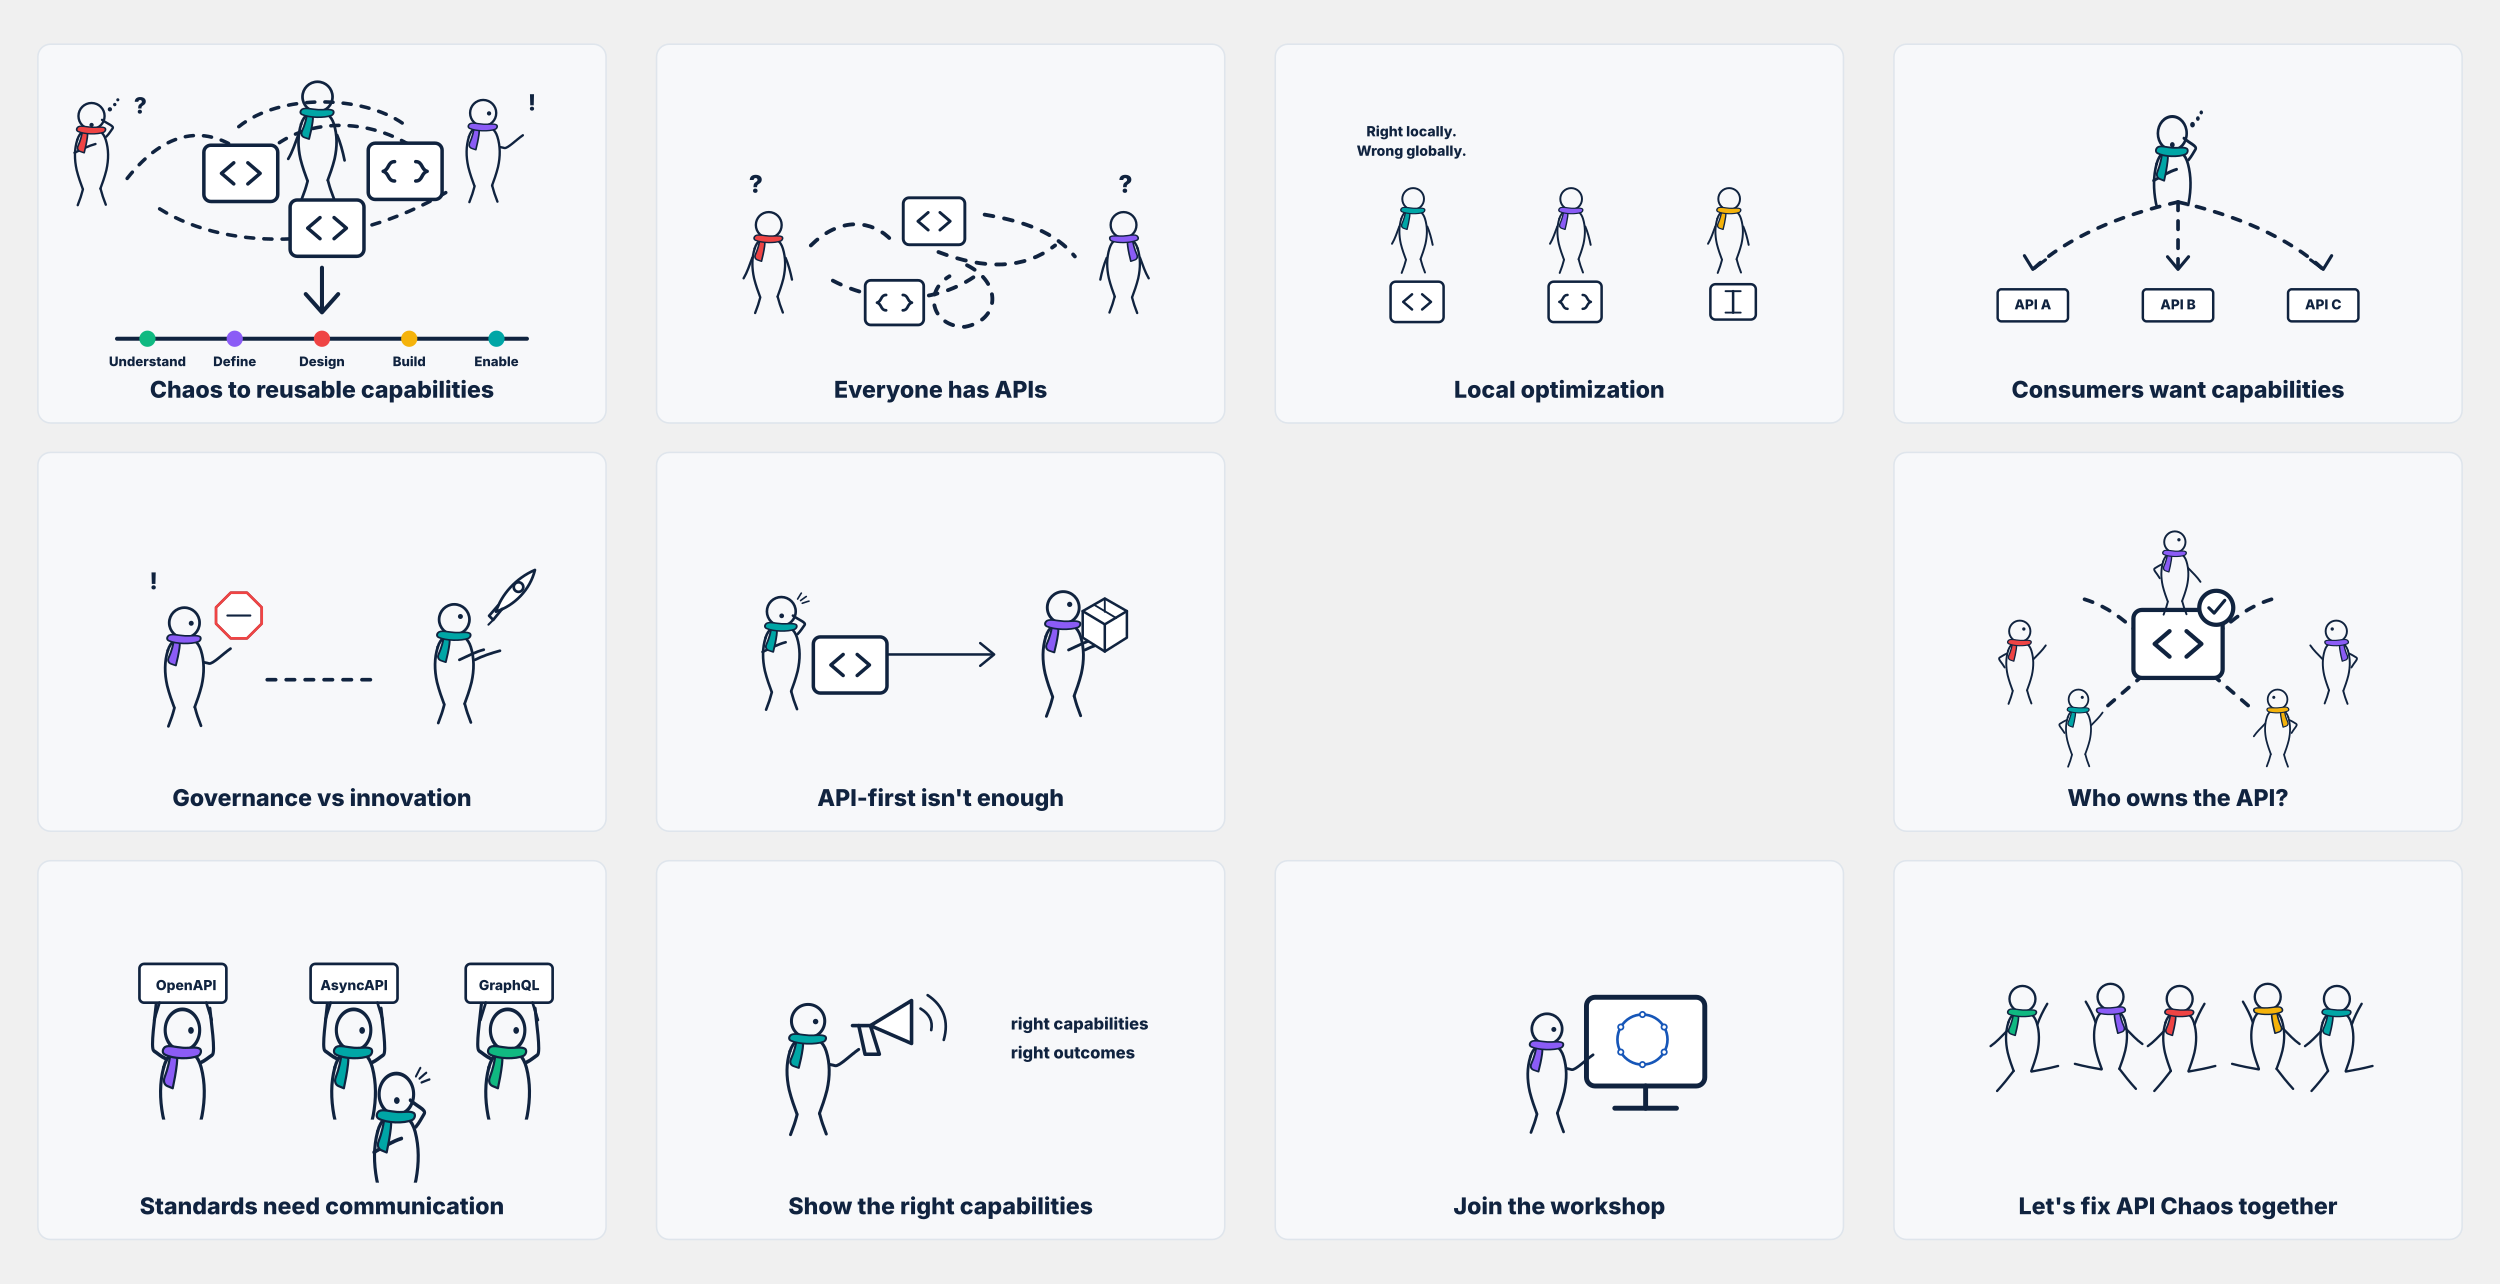
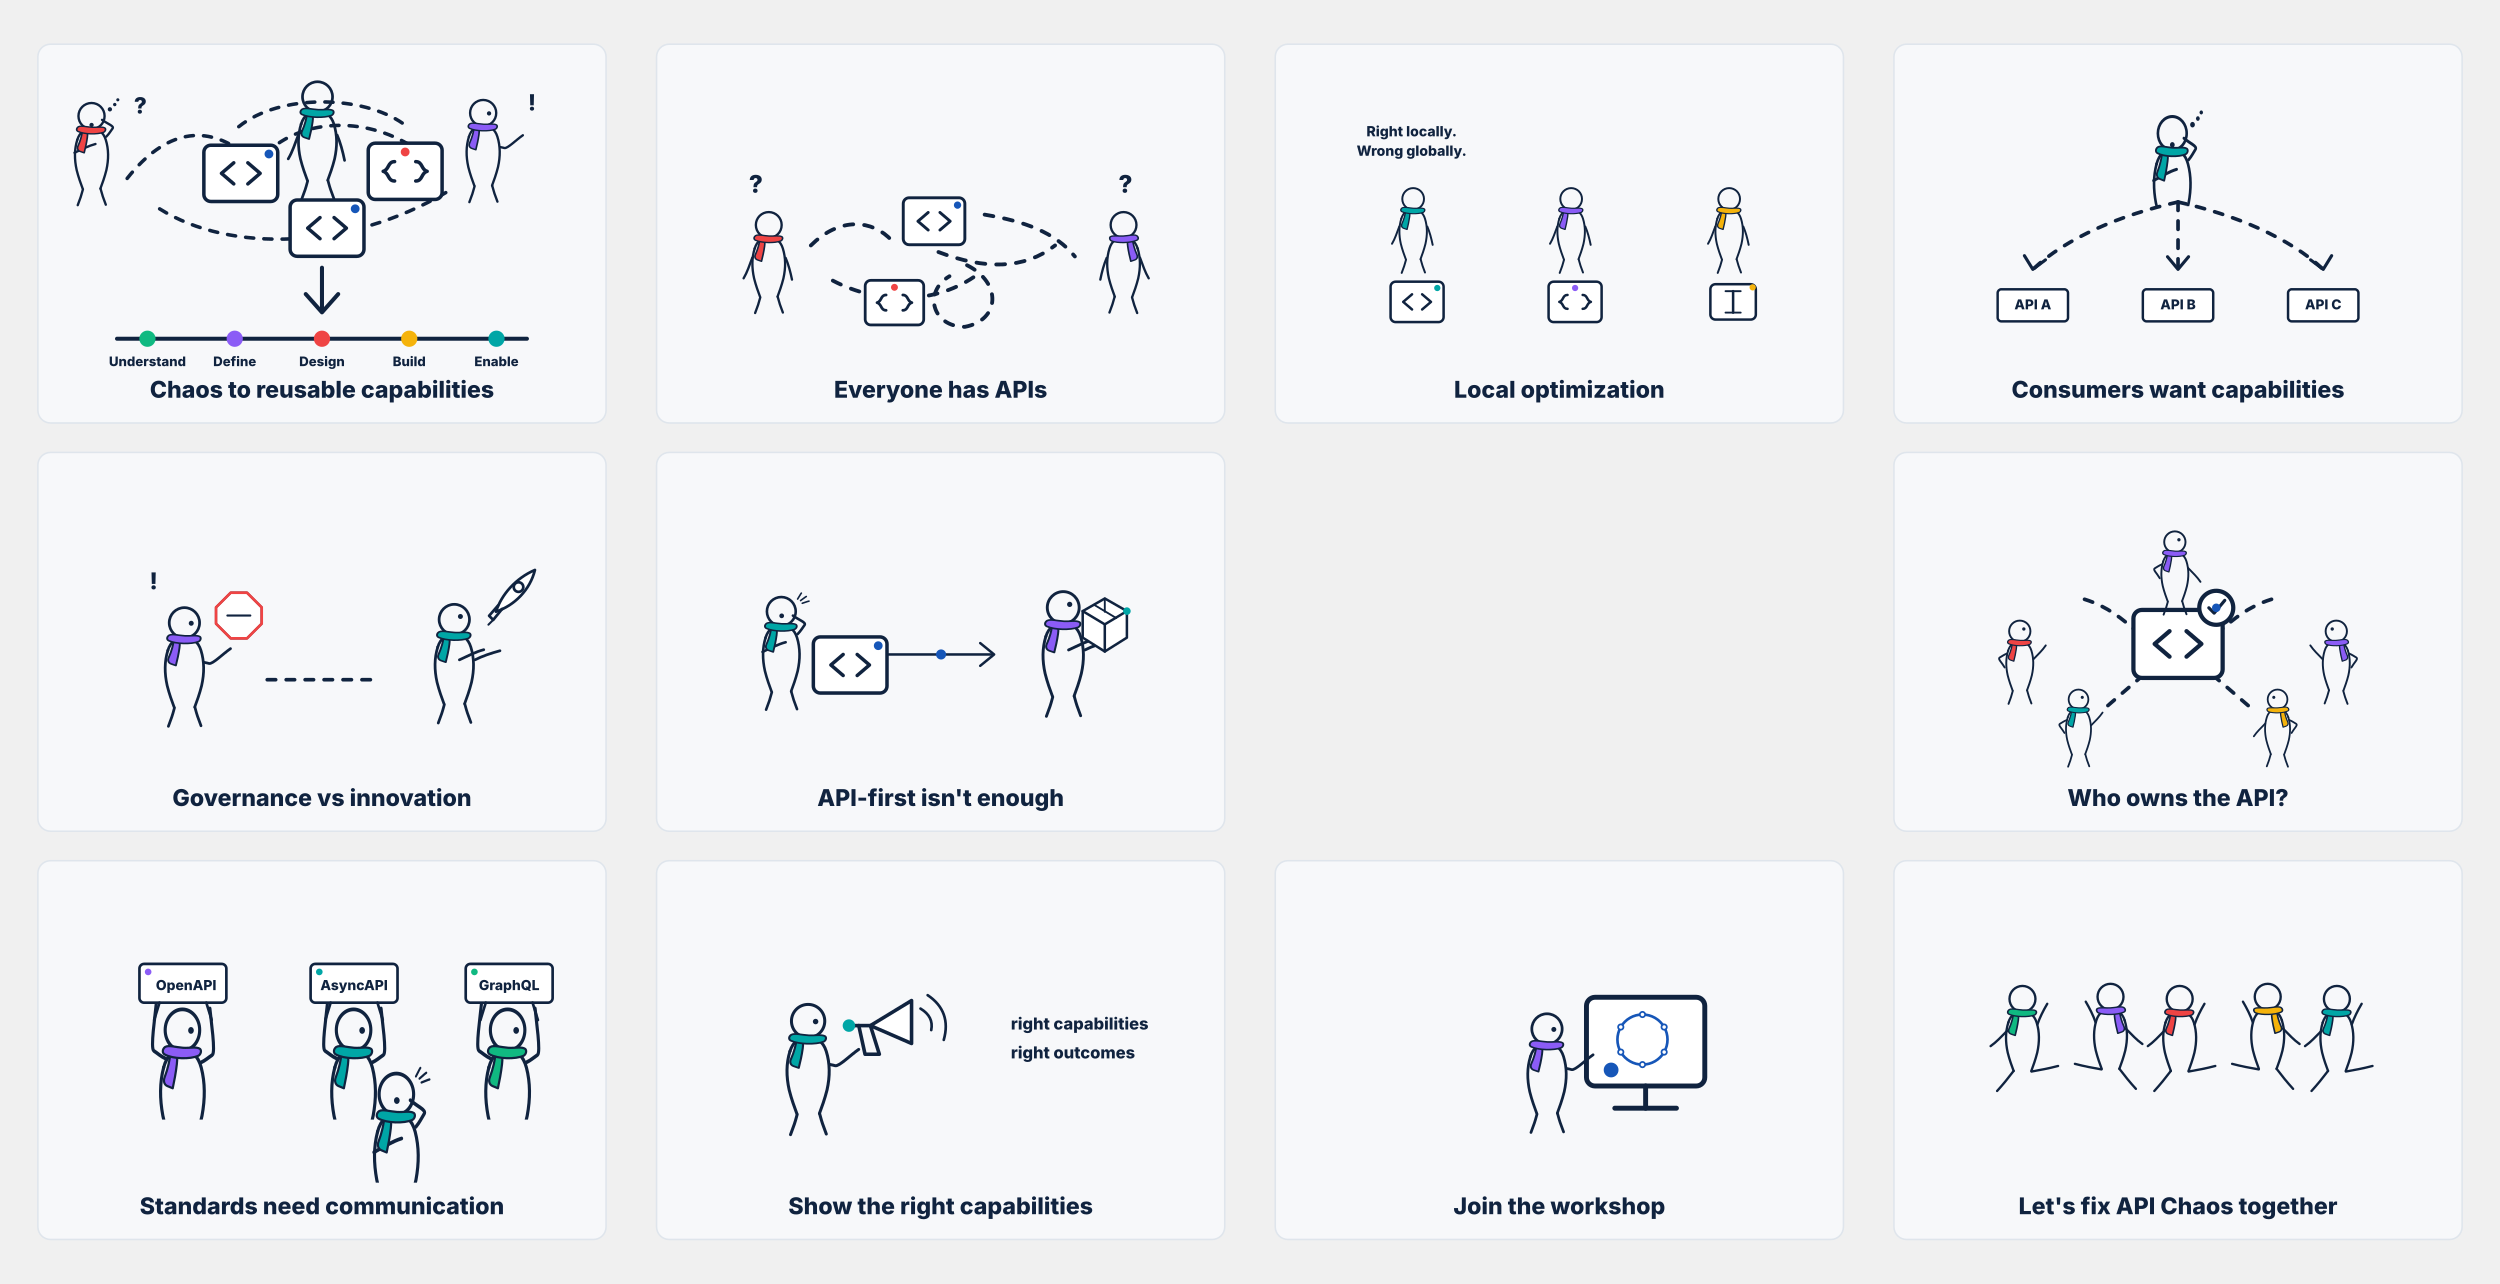
<svg xmlns="http://www.w3.org/2000/svg" width="2376" height="1220" viewBox="0 0 2376 1220" role="img" aria-labelledby="title description">
  <defs>
    <style>
      :root, svg {
        --apiops-ink: #10233f;
        --apiops-muted: #647184;
        --apiops-paper: #ffffff;
        --apiops-border: #dfe5ec;
        --apiops-accent: #1656b8;
      }
      .base { fill: none; stroke: var(--apiops-ink, #10233f); stroke-width: 4; stroke-linecap: round; stroke-linejoin: round; }
      .body { fill: none; stroke: var(--apiops-ink, #10233f); stroke-width: 4; stroke-linecap: round; stroke-linejoin: round; }
      .fine { fill: none; stroke: var(--apiops-ink, #10233f); stroke-width: 3; stroke-linecap: round; stroke-linejoin: round; }
      .dash { fill: none; stroke: var(--apiops-ink, #10233f); stroke-width: 3.5; stroke-linecap: round; stroke-linejoin: round; stroke-dasharray: 8 10; }
      .paper { fill: var(--apiops-paper, #ffffff); stroke: var(--apiops-ink, #10233f); stroke-width: 4; stroke-linecap: round; stroke-linejoin: round; }
      .accent { fill: var(--apiops-accent, currentColor); stroke: none; }
      .no-accent .accent { display: none; }
      .soft { fill: #f7f8fa; stroke: var(--apiops-border, #dfe5ec); stroke-width: 1.5; }
      .label { font-family: Inter, Arial, sans-serif; font-size: 22px; font-weight: 800; fill: var(--apiops-ink, #10233f); text-anchor: middle; }
      .callout { font-family: Inter, Arial, sans-serif; font-size: 16px; font-weight: 800; fill: var(--apiops-ink, #10233f); text-anchor: start; }
      .tiny { font-family: Inter, Arial, sans-serif; font-size: 13px; font-weight: 800; fill: var(--apiops-ink, #10233f); text-anchor: middle; }
    </style>
    <symbol id="scene-actor-amazed" viewBox="0 0 180 205">
      <circle cx="81.244" cy="36.791" r="22" fill="none" stroke="#10233f" stroke-width="4" stroke-linecap="round" stroke-linejoin="round" />
      <path d="m 57.244,76.791 c 4,-13 13,-19 24,-19 11,0 20,6 24,19 5,16 5,33 1,51 -3,12 -7,23 -10,31" fill="none" stroke="#10233f" stroke-width="4" stroke-linecap="round" stroke-linejoin="round" />
      <path d="m 57.244,76.791 c -5,16 -5,33 -1,51 3,12 7,23 10,31" fill="none" stroke="#10233f" stroke-width="4" stroke-linecap="round" stroke-linejoin="round" />
      <path d="m 96.486,159.292 c 3.883,14.35 3.227,11.302 8.795,26.729" fill="none" stroke="#10233f" stroke-width="4" stroke-linecap="round" stroke-linejoin="round" />
      <path d="M 66.806,160.107 C 62.923,174.457 63.579,171.409 58.011,186.836" fill="none" stroke="#10233f" stroke-width="4" stroke-linecap="round" stroke-linejoin="round" />
      <path d="M 52.605,98.529 C 65.45,92.612 76.072,86.94 87.877,83.837" fill="none" stroke="#10233f" stroke-width="4" stroke-linecap="round" stroke-linejoin="round" />
      <path d="m 106.105,71.492 c 5.344,-5.477 6.806,-8.803 10.544,-13.745 3.213,-4.248 -7.816,-7.365 -17.671,-14.602" fill="none" stroke="#10233f" stroke-width="4" stroke-linecap="round" stroke-linejoin="round" style="stroke-width:4;stroke-dasharray:none" />
      <g transform="matrix(0.4032944,0,0,0.3405587,28.93894,28.22336)" style="fill:currentColor;fill-opacity:1;stroke:#10233f;stroke-opacity:1">
        <path d="m 92,94 c -2,24 -8,51 -19,80 -4,10 -1,22 9,26 l 17,7 c 5,-23 10,-49 13,-75 2,-16 1,-28 -1,-36 z" style="fill:currentColor;fill-opacity:1;stroke:#10233f;stroke-width:7;stroke-linecap:round;stroke-linejoin:round;stroke-opacity:1" />
        <path d="m 74.61,78.234 c 11.559,-7.142 33.655,0.664 57.185,2.305 20.507,1.431 42.579,-4.342 53.629,3.554 5.307,5.226 2.902,16.234 -4.683,21.013 -26.464,12.191 -81.999,10.265 -107.104,-3.714 -8.411,-4.325 -7.86,-16.406 0.973,-23.159 z" style="fill:currentColor;fill-opacity:1;stroke:#10233f;stroke-width:7;stroke-linecap:round;stroke-linejoin:round;stroke-opacity:1" />
      </g>
      <circle style="fill:#10233f;fill-opacity:1;stroke:#10233f;stroke-width:4;stroke-linejoin:bevel" cx="81.823" cy="43.496" r="1.639" />
      <path d="m 106.156,17.872 c 6.475,-10.202 3.535,-6.263 5.705,-9.056" fill="none" stroke="#10233f" stroke-width="4" stroke-linecap="round" stroke-linejoin="round" style="stroke-width:2.5;stroke-dasharray:none" />
      <path d="m 110.682,20.184 c 9.863,-6.979 5.649,-4.452 8.716,-6.211" fill="none" stroke="#10233f" stroke-width="4" stroke-linecap="round" stroke-linejoin="round" style="stroke-width:2.5;stroke-dasharray:none" />
      <path d="m 113.283,24.301 c 11.53,-3.614 6.743,-2.503 10.202,-3.235" fill="none" stroke="#10233f" stroke-width="4" stroke-linecap="round" stroke-linejoin="round" style="stroke-width:2.5;stroke-dasharray:none" />
    </symbol>
    <symbol id="scene-actor-dancing" viewBox="0 0 180 205">
      <circle cx="82" cy="32" r="22" fill="none" stroke="#10233f" stroke-width="4" stroke-linecap="round" stroke-linejoin="round" />
      <path d="           M58 72           C62 59 71 53 82 53           C93 53 102 59 106 72           C111 88 111 105 107 123           C104 135 100 146 97 154         " fill="none" stroke="#10233f" stroke-width="4" stroke-linecap="round" stroke-linejoin="round" />
      <path d="           M58 72           C53 88 53 105 57 123           C60 135 64 146 67 154         " fill="none" stroke="#10233f" stroke-width="4" stroke-linecap="round" stroke-linejoin="round" />
      <path d="M67 154            C58 166 49 177 39 188" fill="none" stroke="#10233f" stroke-width="4" stroke-linecap="round" stroke-linejoin="round" />
      <path d="m 97.237,155.072 c 14.632,-2.626 29.265,-5.252 45.116,-9.463" fill="none" stroke="#10233f" stroke-width="4" stroke-linecap="round" stroke-linejoin="round" />
      <path d="M56 86 C46 96 38 105 28 112" fill="none" stroke="#10233f" stroke-width="4" stroke-linecap="round" stroke-linejoin="round" />
      <path d="m 107.369,75.088 c 3.878,-11.444 9.747,-23.087 16.61,-34.83" fill="none" stroke="#10233f" stroke-width="4" stroke-linecap="round" stroke-linejoin="round" />
      <g transform="matrix(0.4032944,0,0,0.3405587,29.69539,23.43246)" style="stroke:#10233f;stroke-opacity:1;fill:currentColor;fill-opacity:1">
        <path d="m 92,94 c -2,24 -8,51 -19,80 -4,10 -1,22 9,26 l 17,7 c 5,-23 10,-49 13,-75 2,-16 1,-28 -1,-36 z" style="fill:currentColor;stroke:#10233f;stroke-width:7;stroke-linecap:round;stroke-linejoin:round;stroke-opacity:1;fill-opacity:1" />
        <path d="m 74.61,78.234 c 11.559,-7.142 33.655,0.664 57.185,2.305 20.507,1.431 42.579,-4.342 53.629,3.554 5.307,5.226 2.902,16.234 -4.683,21.013 -26.464,12.191 -81.999,10.265 -107.104,-3.714 -8.411,-4.325 -7.86,-16.406 0.973,-23.159 z" style="fill:currentColor;stroke:#10233f;stroke-width:7;stroke-linecap:round;stroke-linejoin:round;stroke-opacity:1;fill-opacity:1" />
      </g>
    </symbol>
    <symbol id="scene-actor-holding" viewBox="0 0 180 205">
      <circle cx="82" cy="32" r="22" fill="none" stroke="#10233f" stroke-width="4" stroke-linecap="round" stroke-linejoin="round" />
      <path d="           M58 72           C62 59 71 53 82 53           C93 53 102 59 106 72           C111 88 111 105 107 123           C104 135 100 146 97 154         " fill="none" stroke="#10233f" stroke-width="4" stroke-linecap="round" stroke-linejoin="round" />
      <path d="           M58 72           C53 88 53 105 57 123           C60 135 64 146 67 154         " fill="none" stroke="#10233f" stroke-width="4" stroke-linecap="round" stroke-linejoin="round" />
      <path d="m 97.243,154.501 c 3.883,14.35 3.227,11.302 8.795,26.729" fill="none" stroke="#10233f" stroke-width="4" stroke-linecap="round" stroke-linejoin="round" />
      <path d="m 67.562,155.316 c -3.883,14.35 -3.227,11.302 -8.795,26.729" fill="none" stroke="#10233f" stroke-width="4" stroke-linecap="round" stroke-linejoin="round" />
      <path d="M 89.419,90.46 C 102.264,84.543 112.886,78.871 124.692,75.768" fill="none" stroke="#10233f" stroke-width="4" stroke-linecap="round" stroke-linejoin="round" />
      <path d="m 111.911,90.48 c 10.792,-5.434 23.143,-9.613 36.272,-13.166" fill="none" stroke="#10233f" stroke-width="4" stroke-linecap="round" stroke-linejoin="round" />
      <g transform="matrix(0.4032944,0,0,0.3405587,29.69539,23.43246)" style="stroke:#10233f;stroke-opacity:1;fill:currentColor;fill-opacity:1">
        <path d="m 92,94 c -2,24 -8,51 -19,80 -4,10 -1,22 9,26 l 17,7 c 5,-23 10,-49 13,-75 2,-16 1,-28 -1,-36 z" style="fill:currentColor;stroke:#10233f;stroke-width:7;stroke-linecap:round;stroke-linejoin:round;stroke-opacity:1;fill-opacity:1" />
        <path d="m 74.61,78.234 c 11.559,-7.142 33.655,0.664 57.185,2.305 20.507,1.431 42.579,-4.342 53.629,3.554 5.307,5.226 2.902,16.234 -4.683,21.013 -26.464,12.191 -81.999,10.265 -107.104,-3.714 -8.411,-4.325 -7.86,-16.406 0.973,-23.159 z" style="fill:currentColor;stroke:#10233f;stroke-width:7;stroke-linecap:round;stroke-linejoin:round;stroke-opacity:1;fill-opacity:1" />
      </g>
      <circle style="fill:#10233f;stroke:#10233f;stroke-width:4;stroke-linejoin:bevel;fill-opacity:1" cx="90.901" cy="27.611" r="1.639" />
    </symbol>
    <symbol id="scene-actor-holding-up" viewBox="0 0 180 205">
      <circle cx="81.244" cy="36.791" r="22" fill="none" stroke="#10233f" stroke-width="4" stroke-linecap="round" stroke-linejoin="round" />
      <path d="m 57.244,76.791 c 4,-13 13,-19 24,-19 11,0 20,6 24,19 5,16 5,33 1,51 -3,12 -7,23 -10,31" fill="none" stroke="#10233f" stroke-width="4" stroke-linecap="round" stroke-linejoin="round" />
      <path d="m 57.244,76.791 c -5,16 -5,33 -1,51 3,12 7,23 10,31" fill="none" stroke="#10233f" stroke-width="4" stroke-linecap="round" stroke-linejoin="round" />
      <path d="m 96.486,159.292 c 3.883,14.35 3.227,11.302 8.795,26.729" fill="none" stroke="#10233f" stroke-width="4" stroke-linecap="round" stroke-linejoin="round" />
      <path d="M 66.806,160.107 C 62.923,174.457 63.579,171.409 58.011,186.836" fill="none" stroke="#10233f" stroke-width="4" stroke-linecap="round" stroke-linejoin="round" />
      <path d="m 59.991,67.253 c -7.098,-2.858 -9.776,-5.314 -15.189,-8.329 -4.653,-2.592 1.663,-36.871 2.974,-49.483" fill="none" stroke="#10233f" stroke-width="4" stroke-linecap="round" stroke-linejoin="round" style="stroke-width:4;stroke-dasharray:none" />
      <path d="m 104.055,71.666 c 7.098,-2.858 9.776,-5.314 15.189,-8.329 4.653,-2.592 -1.663,-36.871 -2.974,-49.483" fill="none" stroke="#10233f" stroke-width="4" stroke-linecap="round" stroke-linejoin="round" style="stroke-width:4;stroke-dasharray:none" />
      <g transform="matrix(0.4032944,0,0,0.3405587,28.93894,28.22336)" style="fill:currentColor;fill-opacity:1;stroke:#10233f;stroke-opacity:1">
        <path d="m 92,94 c -2,24 -8,51 -19,80 -4,10 -1,22 9,26 l 17,7 c 5,-23 10,-49 13,-75 2,-16 1,-28 -1,-36 z" style="fill:currentColor;fill-opacity:1;stroke:#10233f;stroke-width:7;stroke-linecap:round;stroke-linejoin:round;stroke-opacity:1" />
        <path d="m 74.61,78.234 c 11.559,-7.142 33.655,0.664 57.185,2.305 20.507,1.431 42.579,-4.342 53.629,3.554 5.307,5.226 2.902,16.234 -4.683,21.013 -26.464,12.191 -81.999,10.265 -107.104,-3.714 -8.411,-4.325 -7.86,-16.406 0.973,-23.159 z" style="fill:currentColor;fill-opacity:1;stroke:#10233f;stroke-width:7;stroke-linecap:round;stroke-linejoin:round;stroke-opacity:1" />
      </g>
      <circle style="fill:#10233f;fill-opacity:1;stroke:#10233f;stroke-width:4;stroke-linejoin:bevel" cx="92.162" cy="37.192" r="1.639" />
    </symbol>
    <symbol id="scene-actor-pointing" viewBox="0 0 180 205">
      <circle cx="81.244" cy="36.791" r="22" fill="none" stroke="#10233f" stroke-width="4" stroke-linecap="round" stroke-linejoin="round" />
      <path d="m 57.244,76.791 c 4,-13 13,-19 24,-19 11,0 20,6 24,19 5,16 5,33 1,51 -3,12 -7,23 -10,31" fill="none" stroke="#10233f" stroke-width="4" stroke-linecap="round" stroke-linejoin="round" />
      <path d="m 57.244,76.791 c -5,16 -5,33 -1,51 3,12 7,23 10,31" fill="none" stroke="#10233f" stroke-width="4" stroke-linecap="round" stroke-linejoin="round" />
      <path d="m 96.486,159.292 c 3.883,14.35 3.227,11.302 8.795,26.729" fill="none" stroke="#10233f" stroke-width="4" stroke-linecap="round" stroke-linejoin="round" />
      <path d="M 66.806,160.107 C 62.923,174.457 63.579,171.409 58.011,186.836" fill="none" stroke="#10233f" stroke-width="4" stroke-linecap="round" stroke-linejoin="round" />
      <path d="m 110.383,94.234 c 8.801,1.917 -0.414,-0.234 6.616,1.505 5.171,1.278 20.022,-13.925 31.066,-21.494" fill="none" stroke="#10233f" stroke-width="4" stroke-linecap="round" stroke-linejoin="round" style="stroke-width:4;stroke-dasharray:none" />
      <g transform="matrix(0.4032944,0,0,0.3405587,28.93894,28.22336)" style="fill:currentColor;fill-opacity:1;stroke:#10233f;stroke-opacity:1">
        <path d="m 92,94 c -2,24 -8,51 -19,80 -4,10 -1,22 9,26 l 17,7 c 5,-23 10,-49 13,-75 2,-16 1,-28 -1,-36 z" style="fill:currentColor;fill-opacity:1;stroke:#10233f;stroke-width:7;stroke-linecap:round;stroke-linejoin:round;stroke-opacity:1" />
        <path d="m 74.61,78.234 c 11.559,-7.142 33.655,0.664 57.185,2.305 20.507,1.431 42.579,-4.342 53.629,3.554 5.307,5.226 2.902,16.234 -4.683,21.013 -26.464,12.191 -81.999,10.265 -107.104,-3.714 -8.411,-4.325 -7.86,-16.406 0.973,-23.159 z" style="fill:currentColor;fill-opacity:1;stroke:#10233f;stroke-width:7;stroke-linecap:round;stroke-linejoin:round;stroke-opacity:1" />
      </g>
      <circle style="fill:#10233f;fill-opacity:1;stroke:#10233f;stroke-width:4;stroke-linejoin:bevel" cx="91.153" cy="37.445" r="1.639" />
    </symbol>
    <symbol id="scene-actor-standing" viewBox="0 0 180 205">
      <circle cx="82" cy="32" r="22" fill="none" stroke="#10233f" stroke-width="4" stroke-linecap="round" stroke-linejoin="round" />
      <path d="           M58 72           C62 59 71 53 82 53           C93 53 102 59 106 72           C111 88 111 105 107 123           C104 135 100 146 97 154         " fill="none" stroke="#10233f" stroke-width="4" stroke-linecap="round" stroke-linejoin="round" />
      <path d="           M58 72           C53 88 53 105 57 123           C60 135 64 146 67 154         " fill="none" stroke="#10233f" stroke-width="4" stroke-linecap="round" stroke-linejoin="round" />
      <path d="m 97.243,154.501 c 3.883,14.35 3.227,11.302 8.795,26.729" fill="none" stroke="#10233f" stroke-width="4" stroke-linecap="round" stroke-linejoin="round" />
      <path d="m 67.562,155.316 c -3.883,14.35 -3.227,11.302 -8.795,26.729" fill="none" stroke="#10233f" stroke-width="4" stroke-linecap="round" stroke-linejoin="round" />
      <path d="M 53.958,87.698 C 48.952,100.925 45.358,112.418 39.119,122.909" fill="none" stroke="#10233f" stroke-width="4" stroke-linecap="round" stroke-linejoin="round" />
      <path d="m 110.76,88.073 c 4.738,11.115 8.125,23.706 10.837,37.034" fill="none" stroke="#10233f" stroke-width="4" stroke-linecap="round" stroke-linejoin="round" />
      <g transform="matrix(0.4032944,0,0,0.3405587,29.69539,23.43246)" style="stroke:#10233f;stroke-opacity:1;fill:currentColor;fill-opacity:1">
        <path d="m 92,94 c -2,24 -8,51 -19,80 -4,10 -1,22 9,26 l 17,7 c 5,-23 10,-49 13,-75 2,-16 1,-28 -1,-36 z" style="fill:currentColor;stroke:#10233f;stroke-width:7;stroke-linecap:round;stroke-linejoin:round;stroke-opacity:1;fill-opacity:1" />
        <path d="m 74.61,78.234 c 11.559,-7.142 33.655,0.664 57.185,2.305 20.507,1.431 42.579,-4.342 53.629,3.554 5.307,5.226 2.902,16.234 -4.683,21.013 -26.464,12.191 -81.999,10.265 -107.104,-3.714 -8.411,-4.325 -7.86,-16.406 0.973,-23.159 z" style="fill:currentColor;stroke:#10233f;stroke-width:7;stroke-linecap:round;stroke-linejoin:round;stroke-opacity:1;fill-opacity:1" />
      </g>
    </symbol>
    <symbol id="scene-actor-thinking" viewBox="0 0 180 205">
      <circle cx="81.244" cy="36.791" r="22" fill="none" stroke="#10233f" stroke-width="4" stroke-linecap="round" stroke-linejoin="round" />
      <path d="m 57.244,76.791 c 4,-13 13,-19 24,-19 11,0 20,6 24,19 5,16 5,33 1,51 -3,12 -7,23 -10,31" fill="none" stroke="#10233f" stroke-width="4" stroke-linecap="round" stroke-linejoin="round" />
      <path d="m 57.244,76.791 c -5,16 -5,33 -1,51 3,12 7,23 10,31" fill="none" stroke="#10233f" stroke-width="4" stroke-linecap="round" stroke-linejoin="round" />
      <path d="m 96.486,159.292 c 3.883,14.35 3.227,11.302 8.795,26.729" fill="none" stroke="#10233f" stroke-width="4" stroke-linecap="round" stroke-linejoin="round" />
      <path d="M 66.806,160.107 C 62.923,174.457 63.579,171.409 58.011,186.836" fill="none" stroke="#10233f" stroke-width="4" stroke-linecap="round" stroke-linejoin="round" />
      <path d="M 52.605,98.529 C 65.45,92.612 76.072,86.94 87.877,83.837" fill="none" stroke="#10233f" stroke-width="4" stroke-linecap="round" stroke-linejoin="round" />
      <path d="m 106.105,71.492 c 5.344,-5.477 6.806,-8.803 10.544,-13.745 3.213,-4.248 -7.816,-7.365 -17.671,-14.602" fill="none" stroke="#10233f" stroke-width="4" stroke-linecap="round" stroke-linejoin="round" style="stroke-width:4;stroke-dasharray:none" />
      <g transform="matrix(0.4032944,0,0,0.3405587,28.93894,28.22336)" style="fill:currentColor;fill-opacity:1;stroke:#10233f;stroke-opacity:1">
        <path d="m 92,94 c -2,24 -8,51 -19,80 -4,10 -1,22 9,26 l 17,7 c 5,-23 10,-49 13,-75 2,-16 1,-28 -1,-36 z" style="fill:currentColor;fill-opacity:1;stroke:#10233f;stroke-width:7;stroke-linecap:round;stroke-linejoin:round;stroke-opacity:1" />
        <path d="m 74.61,78.234 c 11.559,-7.142 33.655,0.664 57.185,2.305 20.507,1.431 42.579,-4.342 53.629,3.554 5.307,5.226 2.902,16.234 -4.683,21.013 -26.464,12.191 -81.999,10.265 -107.104,-3.714 -8.411,-4.325 -7.86,-16.406 0.973,-23.159 z" style="fill:currentColor;fill-opacity:1;stroke:#10233f;stroke-width:7;stroke-linecap:round;stroke-linejoin:round;stroke-opacity:1" />
      </g>
      <circle style="fill:#10233f;fill-opacity:1;stroke:#10233f;stroke-width:4;stroke-linejoin:bevel" cx="81.319" cy="51.817" r="1.639" />
      <circle style="fill:#10233f;fill-opacity:1;stroke:#10233f;stroke-width:4;stroke-linejoin:bevel" cx="112.158" cy="25.441" r="1.639" />
      <circle style="fill:#10233f;fill-opacity:1;stroke:#10233f;stroke-width:3.307;stroke-linejoin:bevel" cx="120.338" cy="17.427" r="1.355" />
      <circle style="fill:#10233f;fill-opacity:1;stroke:#10233f;stroke-width:3.03;stroke-linejoin:bevel" cx="125.522" cy="9.444" r="1.242" />
    </symbol>
    <symbol id="scene-actor-watching-hand-down" viewBox="0 0 180 205">
      <circle cx="81.244" cy="36.791" r="22" fill="none" stroke="#10233f" stroke-width="4" stroke-linecap="round" stroke-linejoin="round" />
      <path d="m 57.244,76.791 c 4,-13 13,-19 24,-19 11,0 20,6 24,19 5,16 5,33 1,51 -3,12 -7,23 -10,31" fill="none" stroke="#10233f" stroke-width="4" stroke-linecap="round" stroke-linejoin="round" />
      <path d="m 57.244,76.791 c -5,16 -5,33 -1,51 3,12 7,23 10,31" fill="none" stroke="#10233f" stroke-width="4" stroke-linecap="round" stroke-linejoin="round" />
      <path d="m 96.486,159.292 c 3.883,14.35 3.227,11.302 8.795,26.729" fill="none" stroke="#10233f" stroke-width="4" stroke-linecap="round" stroke-linejoin="round" />
      <path d="M 66.806,160.107 C 62.923,174.457 63.579,171.409 58.011,186.836" fill="none" stroke="#10233f" stroke-width="4" stroke-linecap="round" stroke-linejoin="round" />
      <path d="m 108.713,90.54 c 9.796,10.2 18.633,18.38 25.43,28.519" fill="none" stroke="#10233f" stroke-width="4" stroke-linecap="round" stroke-linejoin="round" />
      <path d="m 54.948,82.818 c -7.098,2.858 -9.776,5.314 -15.189,8.329 -4.653,2.592 4.185,9.891 10.287,20.485" fill="none" stroke="#10233f" stroke-width="4" stroke-linecap="round" stroke-linejoin="round" style="stroke-width:4;stroke-dasharray:none" />
      <g transform="matrix(0.4032944,0,0,0.3405587,28.93894,28.22336)" style="fill:currentColor;fill-opacity:1;stroke:#10233f;stroke-opacity:1">
        <path d="m 92,94 c -2,24 -8,51 -19,80 -4,10 -1,22 9,26 l 17,7 c 5,-23 10,-49 13,-75 2,-16 1,-28 -1,-36 z" style="fill:currentColor;fill-opacity:1;stroke:#10233f;stroke-width:7;stroke-linecap:round;stroke-linejoin:round;stroke-opacity:1" />
        <path d="m 74.61,78.234 c 11.559,-7.142 33.655,0.664 57.185,2.305 20.507,1.431 42.579,-4.342 53.629,3.554 5.307,5.226 2.902,16.234 -4.683,21.013 -26.464,12.191 -81.999,10.265 -107.104,-3.714 -8.411,-4.325 -7.86,-16.406 0.973,-23.159 z" style="fill:currentColor;fill-opacity:1;stroke:#10233f;stroke-width:7;stroke-linecap:round;stroke-linejoin:round;stroke-opacity:1" />
      </g>
      <circle style="fill:#10233f;fill-opacity:1;stroke:#10233f;stroke-width:4;stroke-linejoin:bevel" cx="89.64" cy="32.149" r="1.639" />
    </symbol>
    <symbol id="scene-actor-watching-hand-up" viewBox="0 0 180 205">
      <circle cx="81.244" cy="36.791" r="22" fill="none" stroke="#10233f" stroke-width="4" stroke-linecap="round" stroke-linejoin="round" />
      <path d="m 57.244,76.791 c 4,-13 13,-19 24,-19 11,0 20,6 24,19 5,16 5,33 1,51 -3,12 -7,23 -10,31" fill="none" stroke="#10233f" stroke-width="4" stroke-linecap="round" stroke-linejoin="round" />
      <path d="m 57.244,76.791 c -5,16 -5,33 -1,51 3,12 7,23 10,31" fill="none" stroke="#10233f" stroke-width="4" stroke-linecap="round" stroke-linejoin="round" />
      <path d="m 96.486,159.292 c 3.883,14.35 3.227,11.302 8.795,26.729" fill="none" stroke="#10233f" stroke-width="4" stroke-linecap="round" stroke-linejoin="round" />
      <path d="M 66.806,160.107 C 62.923,174.457 63.579,171.409 58.011,186.836" fill="none" stroke="#10233f" stroke-width="4" stroke-linecap="round" stroke-linejoin="round" />
      <path d="m 109.47,94.6 c 9.796,-10.2 18.633,-18.38 25.43,-28.519" fill="none" stroke="#10233f" stroke-width="4" stroke-linecap="round" stroke-linejoin="round" />
      <path d="m 54.948,82.818 c -7.098,2.858 -9.776,5.314 -15.189,8.329 -4.653,2.592 4.185,9.891 10.287,20.485" fill="none" stroke="#10233f" stroke-width="4" stroke-linecap="round" stroke-linejoin="round" style="stroke-width:4;stroke-dasharray:none" />
      <g transform="matrix(0.4032944,0,0,0.3405587,28.93894,28.22336)" style="fill:currentColor;fill-opacity:1;stroke:#10233f;stroke-opacity:1">
        <path d="m 92,94 c -2,24 -8,51 -19,80 -4,10 -1,22 9,26 l 17,7 c 5,-23 10,-49 13,-75 2,-16 1,-28 -1,-36 z" style="fill:currentColor;fill-opacity:1;stroke:#10233f;stroke-width:7;stroke-linecap:round;stroke-linejoin:round;stroke-opacity:1" />
        <path d="m 74.61,78.234 c 11.559,-7.142 33.655,0.664 57.185,2.305 20.507,1.431 42.579,-4.342 53.629,3.554 5.307,5.226 2.902,16.234 -4.683,21.013 -26.464,12.191 -81.999,10.265 -107.104,-3.714 -8.411,-4.325 -7.86,-16.406 0.973,-23.159 z" style="fill:currentColor;fill-opacity:1;stroke:#10233f;stroke-width:7;stroke-linecap:round;stroke-linejoin:round;stroke-opacity:1" />
      </g>
      <circle style="fill:#10233f;fill-opacity:1;stroke:#10233f;stroke-width:4;stroke-linejoin:bevel" cx="89.64" cy="32.149" r="1.639" />
    </symbol>
    <symbol id="scene-symbol-api" viewBox="0 0 120 120">
      <rect x="18" y="28" width="84" height="64" rx="8" class="paper" />
      <path d="M52 48 L38 60 L52 72" class="base" />
      <path d="M68 48 L82 60 L68 72" class="base" />
+       <circle cx="92" cy="38" r="5" class="accent" />
    </symbol>
    <symbol id="scene-symbol-contract" viewBox="0 0 120 120">
      <rect x="18" y="28" width="84" height="64" rx="8" class="paper" />
      <path d="M48 49 C40 49 42 58 35 60 C42 62 40 71 48 71" class="base" />
      <path d="M72 49 C80 49 78 58 85 60 C78 62 80 71 72 71" class="base" />
+       <circle cx="60" cy="38" r="5" class="accent" />
    </symbol>
    <symbol id="scene-symbol-field" viewBox="0 0 120 120">
      <rect x="24" y="32" width="72" height="56" rx="8" class="paper" />
      <path d="M60 43 V77" class="base" />
      <path d="M48 43 H72" class="fine" />
      <path d="M48 77 H72" class="fine" />
+       <circle cx="91" cy="37" r="5" class="accent" />
    </symbol>
    <symbol id="scene-symbol-api-card" viewBox="0 0 150 100">
      <rect x="18" y="26" width="114" height="52" rx="6" class="paper" />
    </symbol>
    <symbol id="scene-symbol-stop" viewBox="0 0 120 120">
      <path d="M45 18 H75 L102 45 V75 L75 102 H45 L18 75 V45 Z" class="paper" />
      <path d="M39 60 H81" class="base" />
      <path d="M45 18 H75 L102 45 V75 L75 102 H45 L18 75 V45 Z" fill="none" stroke="#ef4444" stroke-width="5" stroke-linejoin="round" />
    </symbol>
    <symbol id="scene-symbol-rocket" viewBox="0 0 120 120">
      <path d="M39 79 C47 54 68 30 96 18 C89 47 66 70 39 79Z" class="paper" />
      <circle cx="72" cy="43" r="7" class="paper" />
      <path d="M48 75 L35 91 L29 85 L42 70" class="base" />
      <path d="M35 91 L28 98" class="fine" />
    </symbol>
    <symbol id="scene-connection-conversion-arrow" viewBox="0 0 220 80">
      <path d="M20 40 H184" class="base" />
      <path d="M166 22 L188 40 L166 58" class="base" />
+       <circle cx="104" cy="40" r="8" class="accent" />
    </symbol>
    <symbol id="scene-symbol-product-cube" viewBox="0 0 120 120">
      <path d="M60 18 L95 38 V80 L60 102 L25 80 V38 Z" class="paper" />
      <path d="M25 38 L60 59 L95 38" class="base" />
      <path d="M60 59 V102" class="base" />
      <path d="M60 18 V39" class="fine" />
      <path d="M43 28 L78 49" class="fine" />
+       <circle cx="95" cy="38" r="6" class="accent" />
    </symbol>
    <symbol id="scene-connection-ownership-claim" viewBox="0 0 220 140">
      <path d="M22 24 C67 38 75 72 110 70" class="dash" />
      <path d="M198 24 C153 38 145 72 110 70" class="dash" />
      <path d="M44 124 C73 99 91 83 110 70" class="dash" />
      <path d="M176 124 C147 99 129 83 110 70" class="dash" />
      <path d="M99 62 L110 70 L98 77" class="fine" />
+       <circle cx="110" cy="70" r="7" class="accent" />
    </symbol>
    <symbol id="scene-symbol-ownership-api" viewBox="0 0 140 120">
      <use href="#scene-symbol-api" x="10" y="0" width="120" height="120" />
      <circle cx="106" cy="26" r="16" fill="var(--apiops-paper, #ffffff)" stroke="var(--apiops-ink, #10233f)" stroke-width="4" />
      <path d="M99 26 L104 31 L114 19" class="fine" />
+       <circle cx="106" cy="26" r="4" class="accent" />
    </symbol>
    <symbol id="scene-symbol-standard-placard-blank" viewBox="0 0 160 120">
      <rect x="15" y="24" width="130" height="58" rx="7" class="paper" />
      <path d="M45 82 L37 108" class="base" />
      <path d="M115 82 L123 108" class="base" />
+       <circle cx="28" cy="36" r="5" class="accent" />
    </symbol>
    <symbol id="scene-symbol-megaphone" viewBox="0 0 140 120">
      <use href="#scene-symbol-feedback-megaphone" width="140" height="120" />
    </symbol>
    <symbol id="scene-symbol-feedback-megaphone" viewBox="0 0 140 120">
      <path d="M28 66 H48 L94 38 V86 L48 66" class="paper" />
      <path d="M48 66 L58 98 H42 L35 66" class="base" />
      <path d="M104 47 C114 53 118 61 116 71" class="fine" />
      <path d="M112 32 C130 44 136 61 130 82" class="fine" />
+       <circle cx="24" cy="66" r="7" class="accent" />
    </symbol>
    <symbol id="scene-symbol-workshop-board" viewBox="0 0 140 120">
      <use href="#scene-symbol-board" width="140" height="120" />
    </symbol>
    <symbol id="scene-symbol-board" viewBox="0 0 140 120">
      <rect x="22" y="18" width="96" height="72" rx="7" class="paper" />
+       <circle cx="42" cy="77" r="6" class="accent" />
      <path d="M70 90 V108" class="base" />
      <path d="M45 108 H95" class="base" />
    </symbol>
    <symbol id="scene-apiops-station-circle-blue" viewBox="0 0 800 800">
      <defs id="defs11" />
      <g fill="none" stroke-linecap="round" stroke-linejoin="round" id="g11">
        <g id="g2">
          <path d="m 400,120 c 100.035,-0.001 192.472,53.367 242.49,140" stroke="#2F7D32" stroke-width="22" id="path1" style="stroke:#1656b8;stroke-width:30;stroke-dasharray:none;stroke-opacity:1" />
          <path d="m 642.49,260 c 50.017,86.632 50.017,193.368 0,280" stroke="#0A8F8F" stroke-width="22" id="path2" style="stroke:#1656b8;stroke-width:30;stroke-dasharray:none;stroke-opacity:1" />
          <path d="M 642.49,540 C 592.472,626.633 500.035,680.001 400,680" stroke="#1656b8" stroke-width="22" id="path3" style="stroke:#1656b8;stroke-width:30;stroke-dasharray:none;stroke-opacity:1" />
          <path d="M 400,680 C 299.965,680.001 207.528,626.633 157.51,540" stroke="#666A70" stroke-width="22" id="path4" style="stroke:#1656b8;stroke-width:30;stroke-dasharray:none;stroke-opacity:1" />
          <path d="m 157.51,540 c -50.017,-86.632 -50.017,-193.368 0,-280" stroke="#E5640A" stroke-width="22" id="path5" style="stroke:#1656b8;stroke-width:30;stroke-dasharray:none;stroke-opacity:1" />
          <path d="M 157.51,260 C 207.528,173.367 299.965,119.999 400,120" stroke="#67389B" stroke-width="22" id="path6" style="stroke:#1656b8;stroke-width:30;stroke-dasharray:none;stroke-opacity:1" />
          <circle cx="400" cy="120" r="30" fill="#F7F8FA" stroke="#2F7D32" stroke-width="12" id="circle6" style="stroke:#1656b8;stroke-opacity:1;fill:#ffffff;fill-opacity:1;stroke-width:20;stroke-dasharray:none" />
          <circle cx="642.49" cy="260" r="30" fill="#F7F8FA" stroke="#0A8F8F" stroke-width="12" id="circle7" style="stroke:#1656b8;stroke-opacity:1;fill:#ffffff;fill-opacity:1;stroke-width:20;stroke-dasharray:none" />
          <circle cx="642.49" cy="540" r="30" fill="#F7F8FA" stroke="#1656b8" stroke-width="12" id="circle8" style="stroke:#1656b8;stroke-opacity:1;fill:#ffffff;fill-opacity:1;stroke-width:20;stroke-dasharray:none" />
          <circle cx="400" cy="680" r="30" fill="#F7F8FA" stroke="#666A70" stroke-width="12" id="circle9" style="stroke:#1656b8;stroke-opacity:1;fill:#ffffff;fill-opacity:1;stroke-width:20;stroke-dasharray:none" />
          <circle cx="157.51" cy="540" r="30" fill="#F7F8FA" stroke="#E5640A" stroke-width="12" id="circle10" style="stroke:#1656b8;stroke-opacity:1;fill:#ffffff;fill-opacity:1;stroke-width:20;stroke-dasharray:none" />
          <circle cx="157.51" cy="260" r="30" fill="#F7F8FA" stroke="#67389B" stroke-width="12" id="circle11" style="stroke:#1656b8;stroke-opacity:1;fill:#ffffff;fill-opacity:1;stroke-width:20;stroke-dasharray:none" />
        </g>
      </g>
    </symbol>
    <symbol id="scene-chaos-to-capabilities" viewBox="0 0 560 300">
      <path d="M88 106 C126 58 166 52 204 82" class="dash" />
      <path d="M224 82 C262 45 327 45 374 78" class="dash" />
      <path d="M120 136 C190 180 307 176 402 120" class="dash" />
      <path d="M198 55 C239 22 320 24 360 52" class="dash" />
      <g color="#ef4444" transform="translate(5 23)">
        <use href="#scene-actor-thinking" width="106" height="120" />
      </g>
      <text x="101" y="42" class="label" fill="#ef4444">?</text>
      <g color="#8b5cf6" transform="translate(391 20)">
        <use href="#scene-actor-pointing" width="106" height="120" />
      </g>
      <text x="487" y="39" class="label" fill="#8b5cf6">!</text>
      <g color="#00a6a6" transform="translate(220 4)">
        <use href="#scene-actor-standing" width="122" height="138" />
      </g>
      <g color="#1656b8" class="no-accent" transform="translate(148 49)">
        <use href="#scene-symbol-api" width="104" height="104" />
      </g>
      <g color="#ef4444" class="no-accent" transform="translate(310 47)">
        <use href="#scene-symbol-contract" width="104" height="104" />
      </g>
      <g color="#1656b8" class="no-accent" transform="translate(233 103)">
        <use href="#scene-symbol-api" width="104" height="104" />
      </g>
      <path d="M280 194 V236" class="body" />
      <path d="M264 220 L280 238 L296 220" class="body" />
      <path d="M78 264 H482" class="body" />
      <g color="#10b981">
        <circle cx="108" cy="264" r="8" class="accent" />
        <text x="108" y="291" class="tiny" fill="#10b981">Understand</text>
      </g>
      <g color="#8b5cf6">
        <circle cx="194" cy="264" r="8" class="accent" />
        <text x="194" y="291" class="tiny" fill="#8b5cf6">Define</text>
      </g>
      <g color="#ef4444">
        <circle cx="280" cy="264" r="8" class="accent" />
        <text x="280" y="291" class="tiny" fill="#ef4444">Design</text>
      </g>
      <g color="#f5b30b">
        <circle cx="366" cy="264" r="8" class="accent" />
        <text x="366" y="291" class="tiny" fill="#f5b30b">Build</text>
      </g>
      <g color="#00a6a6">
        <circle cx="452" cy="264" r="8" class="accent" />
        <text x="452" y="291" class="tiny" fill="#00a6a6">Enable</text>
      </g>
    </symbol>
    <symbol id="scene-shared-picture-missing" viewBox="0 0 420 220">
      <g color="#ef4444" transform="translate(10 72)">
        <use href="#scene-actor-standing" width="96" height="126" />
      </g>
      <text x="42" y="68" class="label" fill="#ef4444">?</text>
      <g color="#8b5cf6" transform="translate(324 72) scale(-1 1) translate(-96 0)">
        <use href="#scene-actor-standing" width="96" height="126" />
      </g>
      <text x="378" y="68" class="label" fill="#8b5cf6">?</text>
      <path d="M92 116 C118 90 148 92 166 112" class="dash" />
      <path d="M250 88 C286 94 314 104 332 126" class="dash" />
      <path d="M208 122 C250 138 286 138 314 116" class="dash" />
      <path d="M112 148 C154 170 206 170 244 142" class="dash" />
      <path d="M234 134 C266 150 264 184 232 190 C202 190 194 158 218 144" class="dash" />
      <g color="#1656b8" class="no-accent" transform="translate(164 54)">
        <use href="#scene-symbol-api" width="80" height="80" />
      </g>
      <g color="#ef4444" class="no-accent" transform="translate(130 130)">
        <use href="#scene-symbol-contract" width="76" height="76" />
      </g>
    </symbol>
    <symbol id="scene-local-optimization" viewBox="0 0 420 220">
      <text x="58" y="24" class="tiny" fill="#1656b8">Right locally.</text>
      <text x="58" y="42" class="tiny" fill="#ef4444">Wrong globally.</text>
      <g color="#00a6a6" class="no-accent" transform="translate(28 142)">
        <use href="#scene-symbol-api" width="70" height="70" />
      </g>
      <g color="#8b5cf6" class="no-accent" transform="translate(174 142)">
        <use href="#scene-symbol-contract" width="70" height="70" />
      </g>
      <g color="#f5b30b" class="no-accent" transform="translate(320 142)">
        <use href="#scene-symbol-field" width="70" height="70" />
      </g>
      <g color="#00a6a6" transform="translate(22 56)">
        <use href="#scene-actor-standing" width="82" height="116" />
      </g>
      <g color="#8b5cf6" transform="translate(168 56)">
        <use href="#scene-actor-standing" width="82" height="116" />
      </g>
      <g color="#f5b30b" transform="translate(314 56)">
        <use href="#scene-actor-standing" width="82" height="116" />
      </g>
    </symbol>
    <symbol id="scene-consumers-capabilities" viewBox="0 0 420 240">
      <clipPath id="scene-consumers-capabilities-actor-0">
        <rect x="0" y="0" width="180" height="132" />
      </clipPath>
      <g color="#00a6a6" transform="translate(154 0) scale(0.622 0.727)" clip-path="url(#scene-consumers-capabilities-actor-0)">
        <use href="#scene-actor-thinking" width="180" height="205" />
      </g>
      <path d="M210 92 C156 104 104 126 72 156" class="dash" />
      <path d="M210 92 C210 118 210 140 210 156" class="dash" />
      <path d="M210 92 C264 104 316 126 348 156" class="dash" />
      <path d="M64 143 L72 156 L84 147" class="fine" />
      <path d="M200 144 L210 156 L220 144" class="fine" />
      <path d="M336 147 L348 156 L356 143" class="fine" />
      <g color="#1656b8" class="no-accent" transform="translate(28 154)">
        <use href="#scene-symbol-api-card" width="88" height="70" />
      </g>
      <text x="72" y="194" class="tiny" fill="#1656b8">API A</text>
      <g color="#1656b8" class="no-accent" transform="translate(166 154)">
        <use href="#scene-symbol-api-card" width="88" height="70" />
      </g>
      <text x="210" y="194" class="tiny" fill="#1656b8">API B</text>
      <g color="#1656b8" class="no-accent" transform="translate(304 154)">
        <use href="#scene-symbol-api-card" width="88" height="70" />
      </g>
      <text x="348" y="194" class="tiny" fill="#1656b8">API C</text>
    </symbol>
    <symbol id="scene-governance-vs-innovation" viewBox="0 0 420 220">
      <g color="#8b5cf6" transform="translate(26 58)">
        <use href="#scene-actor-pointing" width="118" height="142" />
      </g>
      <text x="50" y="54" class="label" fill="#8b5cf6">!</text>
      <g color="#ef4444" class="no-accent" transform="translate(100 48)">
        <use href="#scene-symbol-stop" width="62" height="62" />
      </g>
      <path d="M158 140 H258" class="dash" />
      <g color="#00a6a6" transform="translate(282 58)">
        <use href="#scene-actor-holding" width="118" height="142" />
      </g>
      <g color="#f5b30b" class="no-accent" transform="translate(350 24)">
        <use href="#scene-symbol-rocket" width="78" height="78" />
      </g>
    </symbol>
    <symbol id="scene-api-first-not-enough" viewBox="0 0 420 220">
      <g color="#00a6a6" transform="translate(8 46)">
        <use href="#scene-actor-amazed" width="112" height="132" />
      </g>
      <g color="#1656b8" class="no-accent" transform="translate(74 72)">
        <use href="#scene-symbol-api" width="100" height="100" />
      </g>
      <g color="#1656b8" class="no-accent" transform="translate(148 88)">
        <use href="#scene-connection-conversion-arrow" width="132" height="48" />
      </g>
      <g color="#8b5cf6" transform="translate(270 42)">
        <use href="#scene-actor-holding" width="124" height="148" />
      </g>
      <g color="#00a6a6" class="no-accent" transform="translate(330 48)">
        <use href="#scene-symbol-product-cube" width="72" height="72" />
      </g>
    </symbol>
    <symbol id="scene-api-ownership-question" viewBox="0 0 420 240">
      <g color="#8b5cf6" class="no-accent" transform="translate(100 52)">
        <use href="#scene-connection-ownership-claim" width="220" height="140" />
      </g>
      <g color="#1656b8" class="no-accent" transform="translate(140 58)">
        <use href="#scene-symbol-ownership-api" width="140" height="120" />
      </g>
      <g color="#ef4444" transform="translate(24 84)">
        <use href="#scene-actor-watching-hand-up" width="82" height="104" />
      </g>
      <g color="#8b5cf6" transform="translate(170 0)">
        <use href="#scene-actor-watching-hand-down" width="82" height="104" />
      </g>
      <g color="#8b5cf6" transform="translate(314 84) scale(-1 1) translate(-82 0)">
        <use href="#scene-actor-watching-hand-up" width="82" height="104" />
      </g>
      <g color="#00a6a6" transform="translate(82 150)">
        <use href="#scene-actor-watching-hand-up" width="76" height="96" />
      </g>
      <g color="#f5b30b" transform="translate(262 150) scale(-1 1) translate(-76 0)">
        <use href="#scene-actor-watching-hand-down" width="76" height="96" />
      </g>
    </symbol>
    <symbol id="scene-standards-without-conversation" viewBox="0 0 420 240">
      <clipPath id="scene-standards-without-conversation-actor-0">
        <rect x="0" y="0" width="180" height="132" />
      </clipPath>
      <g color="#8b5cf6" transform="translate(20 65) scale(0.733 0.879)" clip-path="url(#scene-standards-without-conversation-actor-0)">
        <use href="#scene-actor-holding-up" width="180" height="205" />
      </g>
      <g color="#8b5cf6" class="no-accent" transform="translate(30 0)">
        <use href="#scene-symbol-standard-placard-blank" width="100" height="116" />
      </g>
      <text x="83" y="60" class="tiny" fill="#8b5cf6">OpenAPI</text>
      <clipPath id="scene-standards-without-conversation-actor-3">
        <rect x="0" y="0" width="180" height="132" />
      </clipPath>
      <g color="#00a6a6" transform="translate(180 65) scale(0.733 0.879)" clip-path="url(#scene-standards-without-conversation-actor-3)">
        <use href="#scene-actor-holding-up" width="180" height="205" />
      </g>
      <g color="#00a6a6" class="no-accent" transform="translate(190 0)">
        <use href="#scene-symbol-standard-placard-blank" width="100" height="116" />
      </g>
      <text x="240" y="60" class="tiny" fill="#00a6a6">AsyncAPI</text>
      <clipPath id="scene-standards-without-conversation-actor-6">
        <rect x="0" y="0" width="180" height="132" />
      </clipPath>
      <g color="#10b981" transform="translate(324 65) scale(0.733 0.879)" clip-path="url(#scene-standards-without-conversation-actor-6)">
        <use href="#scene-actor-holding-up" width="180" height="205" />
      </g>
      <g color="#10b981" class="no-accent" transform="translate(335 0)">
        <use href="#scene-symbol-standard-placard-blank" width="100" height="116" />
      </g>
      <text x="385" y="60" class="tiny" fill="#10b981">GraphQL</text>
      <clipPath id="scene-standards-without-conversation-actor-9">
        <rect x="0" y="0" width="180" height="132" />
      </clipPath>
      <g color="#00a6a6" transform="translate(220 125) scale(0.733 0.879)" clip-path="url(#scene-standards-without-conversation-actor-9)">
        <use href="#scene-actor-amazed" width="180" height="205" />
      </g>
    </symbol>
    <symbol id="scene-feedback-invitation" viewBox="0 0 420 240">
      <g color="#00a6a6" transform="translate(22 58)">
        <use href="#scene-actor-pointing" width="132" height="156" />
      </g>
      <g color="#00a6a6" class="no-accent" transform="translate(100 35)">
        <use href="#scene-symbol-megaphone" width="122" height="104" />
      </g>
      <text x="278" y="96" class="callout" fill="#00a6a6">right capabilities</text>
      <text x="278" y="124" class="callout" fill="#10b981">right outcomes</text>
    </symbol>
    <symbol id="scene-workshop-invitation" viewBox="0 0 420 240">
      <g color="#1656b8" class="no-accent" transform="translate(210 44)">
        <use href="#scene-symbol-workshop-board" width="164" height="142" />
      </g>
      <g color="#1656b8" class="no-accent" transform="translate(255 72)">
        <use href="#scene-apiops-station-circle-blue" width="68" height="68" />
      </g>
      <g color="#8b5cf6" transform="translate(145 68)">
        <use href="#scene-actor-pointing" width="118" height="142" />
      </g>
    </symbol>
    <symbol id="scene-team-celebration" viewBox="0 0 420 180">
      <g color="#10b981" transform="translate(18 24)">
        <use href="#scene-actor-dancing" width="100" height="114" />
      </g>
      <g color="#8b5cf6" transform="translate(92 22) scale(-1 1) translate(-100 0)">
        <use href="#scene-actor-dancing" width="100" height="114" />
      </g>
      <g color="#ef4444" transform="translate(166 24)">
        <use href="#scene-actor-dancing" width="100" height="114" />
      </g>
      <g color="#f5b30b" transform="translate(240 22) scale(-1 1) translate(-100 0)">
        <use href="#scene-actor-dancing" width="100" height="114" />
      </g>
      <g color="#00a6a6" transform="translate(314 24)">
        <use href="#scene-actor-dancing" width="100" height="114" />
      </g>
    </symbol>
  </defs>
  <g transform="translate(36 42)">
    <rect width="540" height="360" rx="12" class="soft" />
    <g transform="translate(0 25)">
      <use href="#scene-chaos-to-capabilities" width="540" height="290" />
    </g>
    <text x="270" y="336" class="label" fill="#1656b8">Chaos to reusable capabilities</text>
  </g>
  <g transform="translate(624 42)">
    <rect width="540" height="360" rx="12" class="soft" />
    <g transform="translate(40 70)">
      <use href="#scene-shared-picture-missing" width="460" height="230" />
    </g>
    <text x="270" y="336" class="label" fill="#10b981">Everyone has APIs</text>
  </g>
  <g transform="translate(1212 42)">
    <rect width="540" height="360" rx="12" class="soft" />
    <g transform="translate(70 58)">
      <use href="#scene-local-optimization" width="432" height="236" />
    </g>
    <text x="270" y="336" class="label" fill="#1656b8">Local optimization</text>
  </g>
  <g transform="translate(1800 42)">
    <rect width="540" height="360" rx="12" class="soft" />
    <g transform="translate(60 58)">
      <use href="#scene-consumers-capabilities" width="420" height="240" />
    </g>
    <text x="270" y="336" class="label" fill="#ef4444">Consumers want capabilities</text>
  </g>
  <g transform="translate(36 430)">
    <rect width="540" height="360" rx="12" class="soft" />
    <g transform="translate(48 76)">
      <use href="#scene-governance-vs-innovation" width="444" height="220" />
    </g>
    <text x="270" y="336" class="label" fill="#f5b30b">Governance vs innovation</text>
  </g>
  <g transform="translate(624 430)">
    <rect width="540" height="360" rx="12" class="soft" />
    <g transform="translate(56 80)">
      <use href="#scene-api-first-not-enough" width="428" height="220" />
    </g>
    <text x="270" y="336" class="label" fill="#00a6a6">API-first isn't enough</text>
  </g>
  <g transform="translate(1800 430)">
    <rect width="540" height="360" rx="12" class="soft" />
    <g transform="translate(58 62)">
      <use href="#scene-api-ownership-question" width="424" height="244" />
    </g>
    <text x="270" y="336" class="label" fill="#ef4444">Who owns the API?</text>
  </g>
  <g transform="translate(36 818)">
    <rect width="540" height="360" rx="12" class="soft" />
    <g transform="translate(46 62)">
      <use href="#scene-standards-without-conversation" width="448" height="244" />
    </g>
    <text x="270" y="336" class="label" fill="#1656b8">Standards need communication</text>
  </g>
  <g transform="translate(624 818)">
    <rect width="540" height="360" rx="12" class="soft" />
    <g transform="translate(64 62)">
      <use href="#scene-feedback-invitation" width="412" height="244" />
    </g>
    <text x="270" y="336" class="label" fill="#00a6a6">Show the right capabilities</text>
  </g>
  <g transform="translate(1212 818)">
    <rect width="540" height="360" rx="12" class="soft" />
    <g transform="translate(60 62)">
      <use href="#scene-workshop-invitation" width="420" height="244" />
    </g>
    <text x="270" y="336" class="label" fill="#8b5cf6">Join the workshop</text>
  </g>
  <g transform="translate(1800 818)">
    <rect width="540" height="360" rx="12" class="soft" />
    <g transform="translate(58 78)">
      <use href="#scene-team-celebration" width="424" height="204" />
    </g>
    <text x="270" y="336" class="label" fill="#ef4444">Let's fix API Chaos together</text>
  </g>
</svg>
